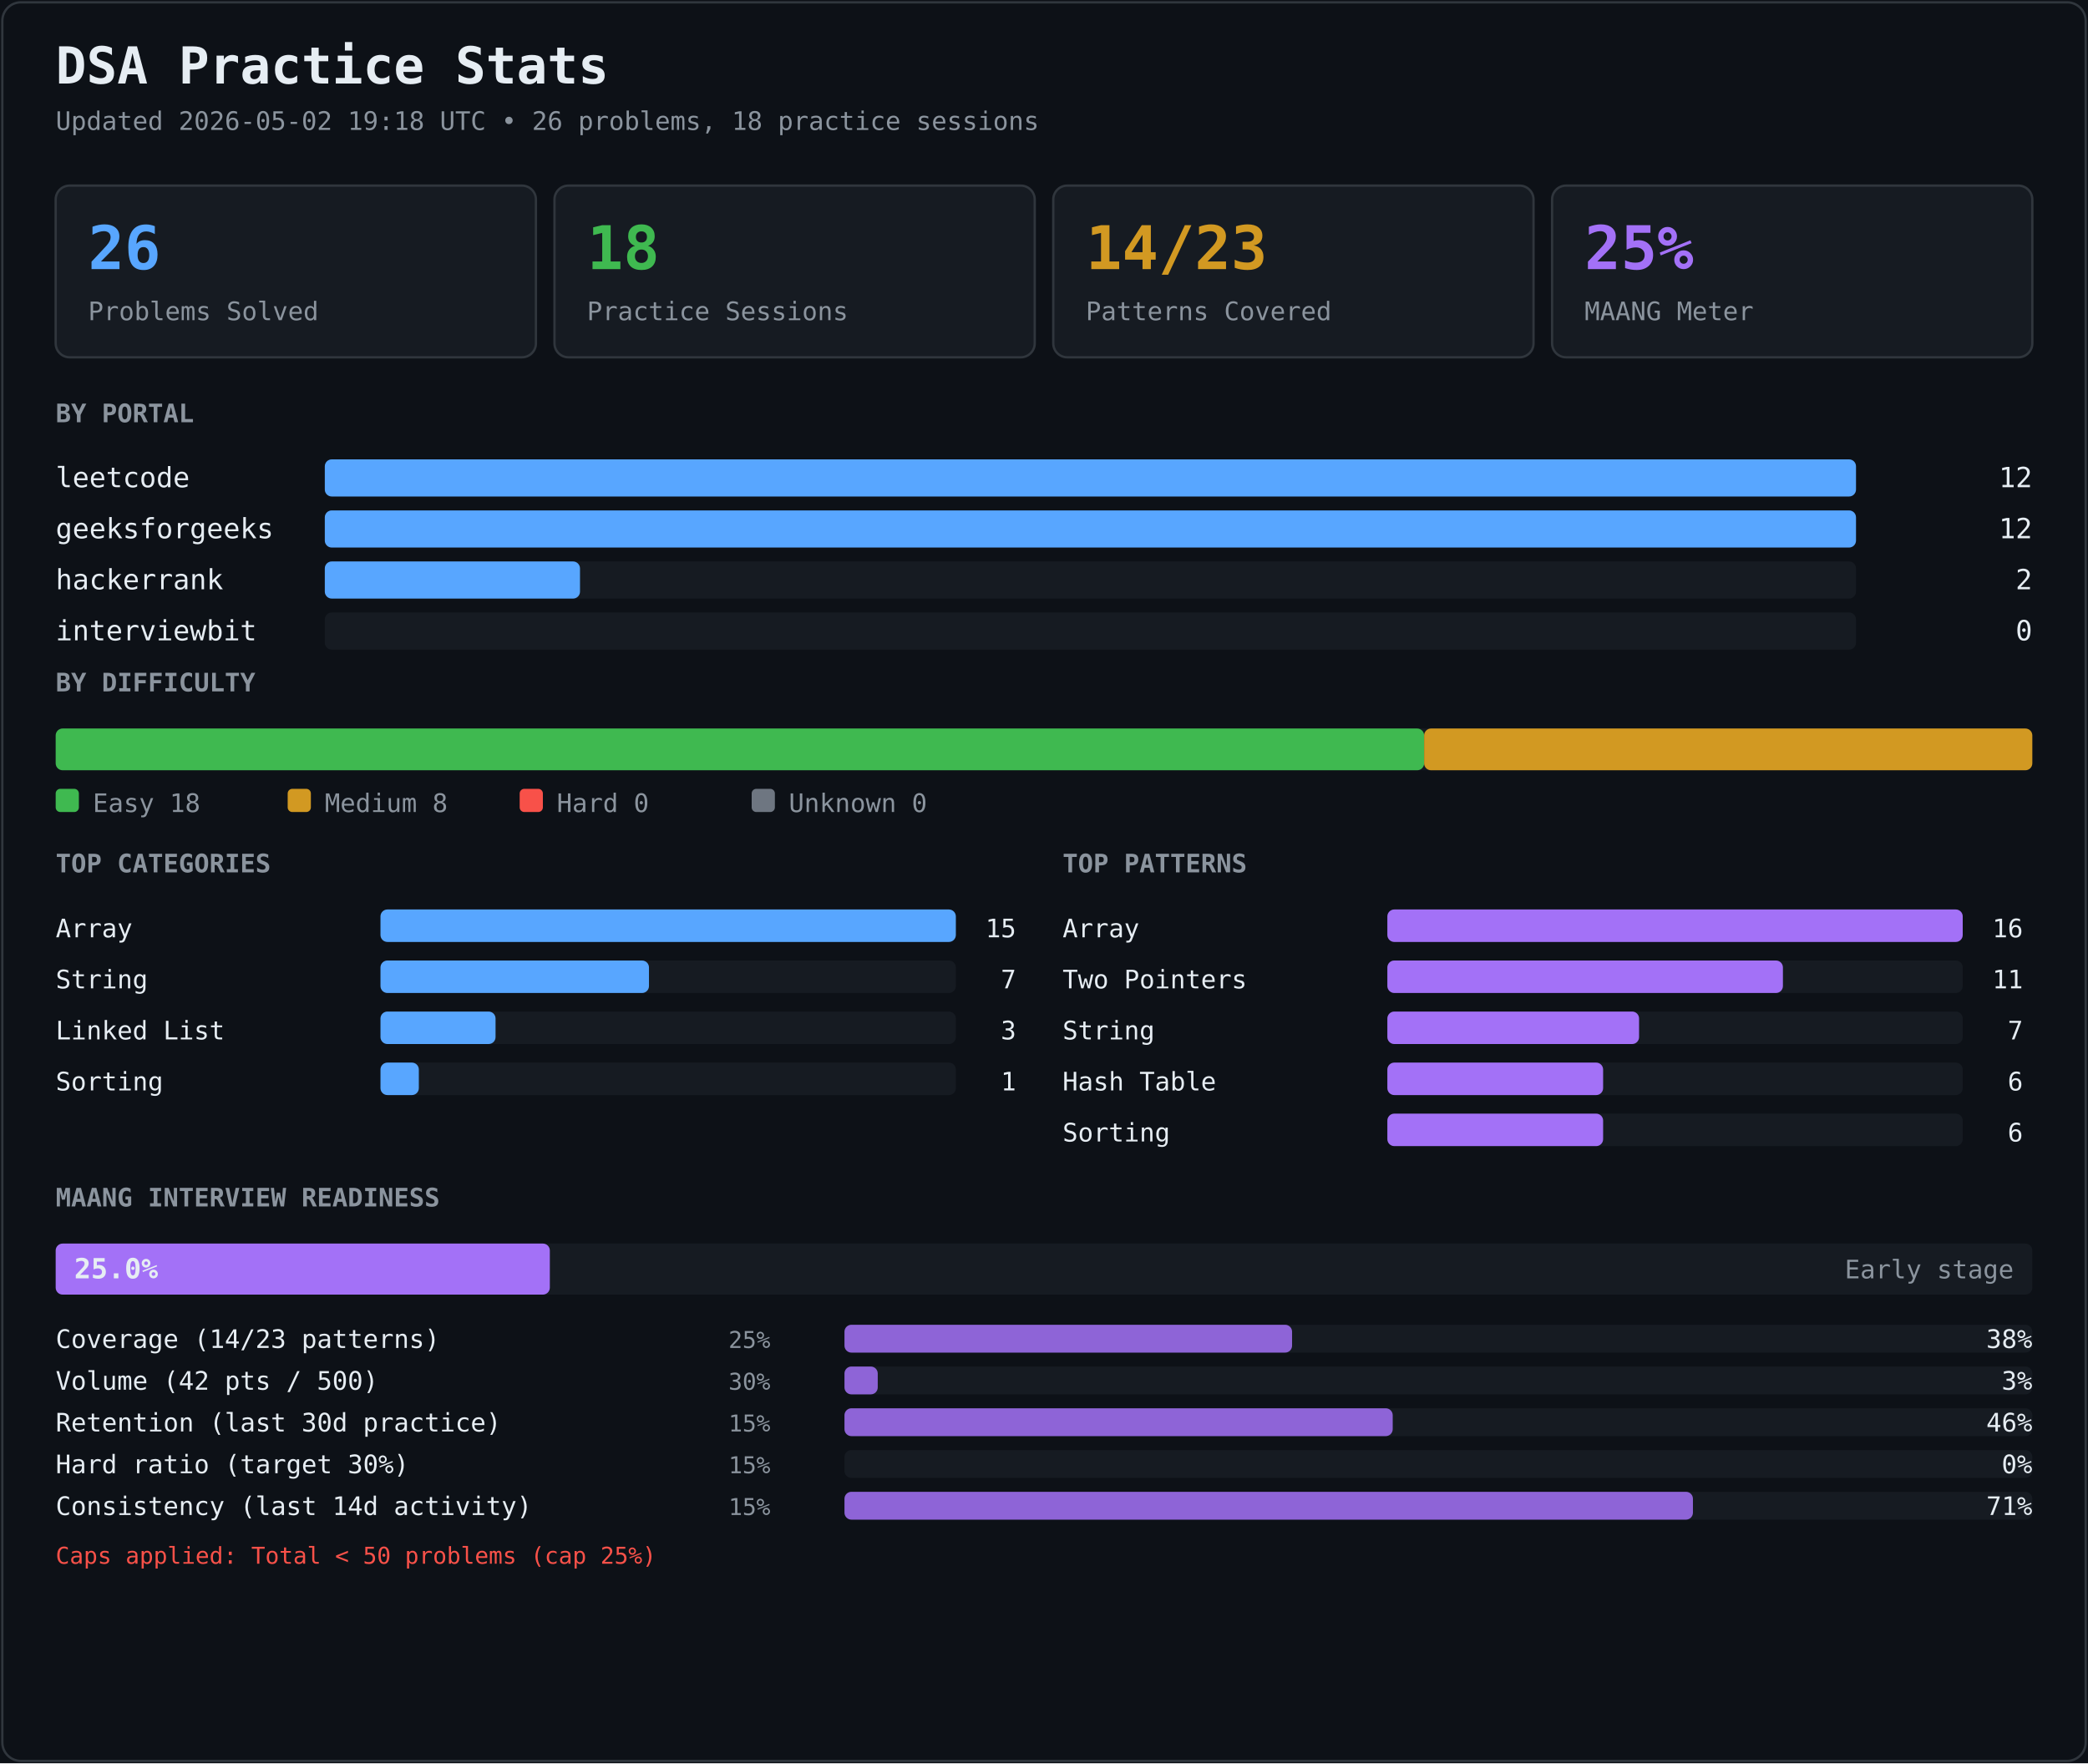
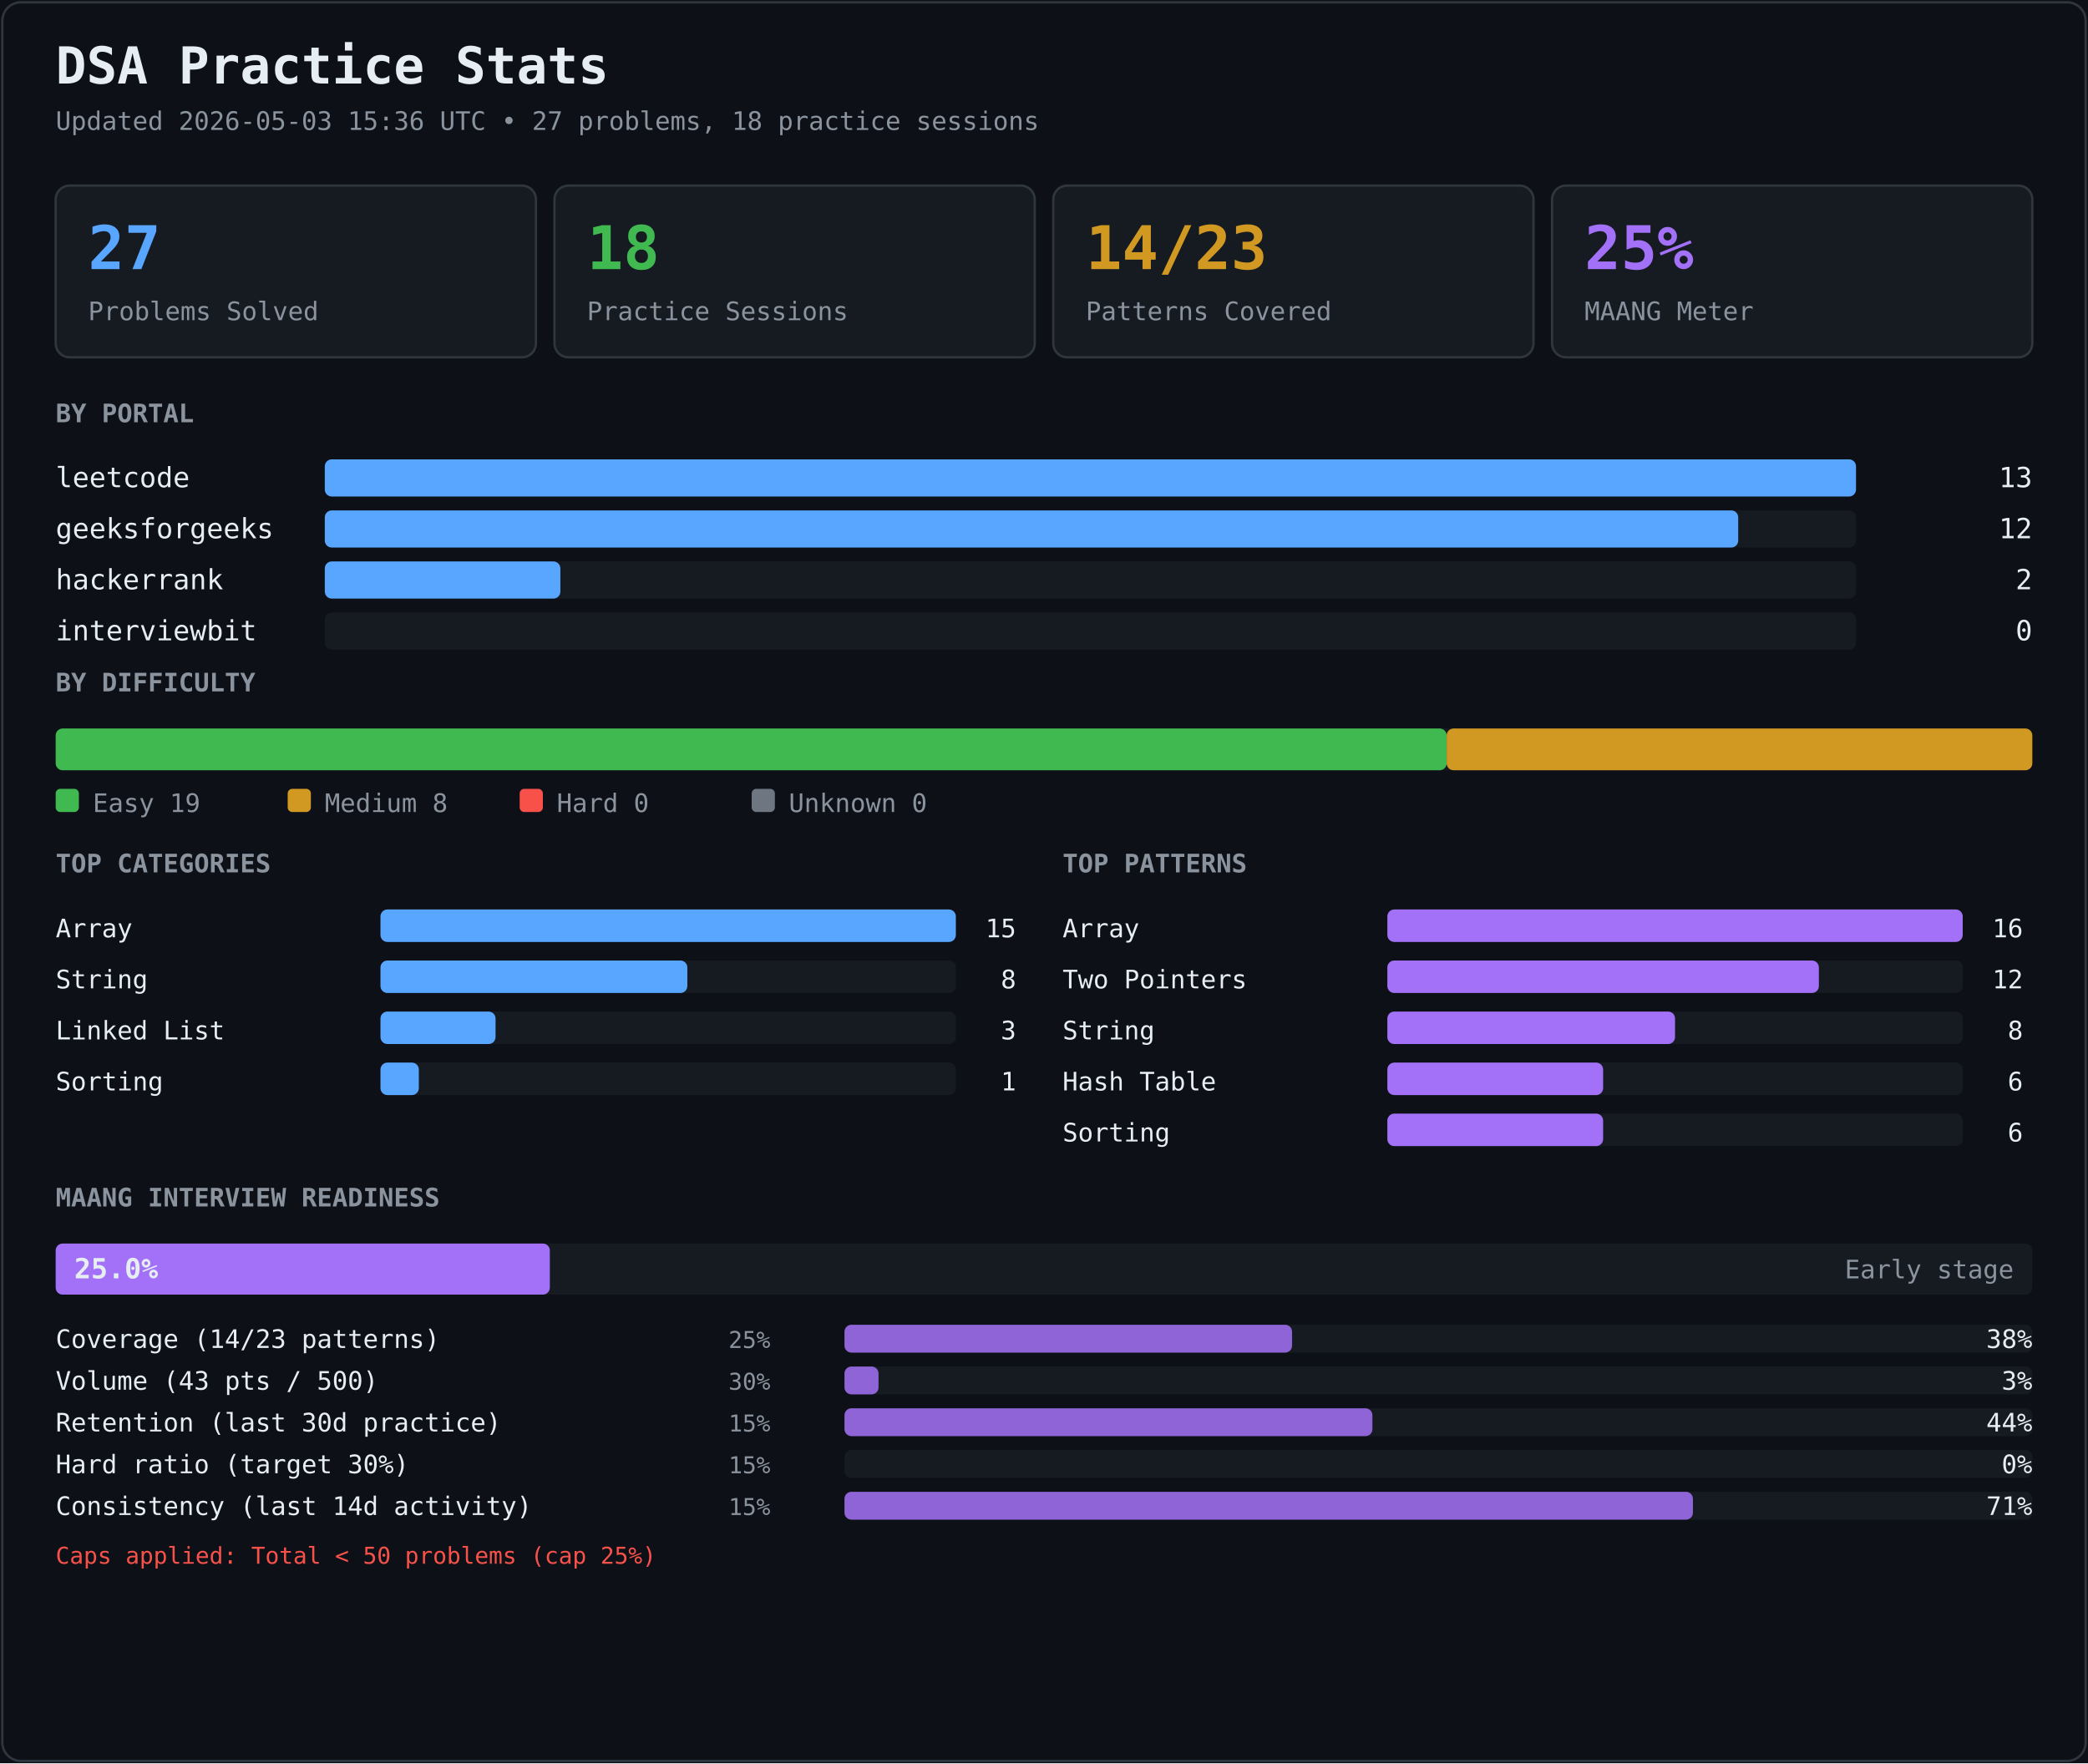
<svg xmlns="http://www.w3.org/2000/svg" width="900" height="760" viewBox="0 0 900 760">
  <rect width="900" height="760" fill="#0d1117" />
  <rect x="1" y="1" width="898" height="758" fill="none" stroke="#30363d" rx="8" />
  <text x="24" y="36" font-family="ui-monospace, SFMono-Regular, Menlo, Consolas, monospace" font-size="22" font-weight="700" fill="#e6edf3" text-anchor="start">DSA Practice Stats</text>
-   <text x="24" y="56" font-family="ui-monospace, SFMono-Regular, Menlo, Consolas, monospace" font-size="11" font-weight="400" fill="#8b949e" text-anchor="start">Updated 2026-05-02 19:18 UTC • 26 problems, 18 practice sessions</text>
+   <text x="24" y="56" font-family="ui-monospace, SFMono-Regular, Menlo, Consolas, monospace" font-size="11" font-weight="400" fill="#8b949e" text-anchor="start">Updated 2026-05-03 15:36 UTC • 27 problems, 18 practice sessions</text>
  <rect x="24" y="80" width="207" height="74" rx="6" fill="#161b22" stroke="#30363d" />
-   <text x="38" y="116" font-family="ui-monospace, SFMono-Regular, Menlo, Consolas, monospace" font-size="26" font-weight="700" fill="#58a6ff" text-anchor="start">26</text>
+   <text x="38" y="116" font-family="ui-monospace, SFMono-Regular, Menlo, Consolas, monospace" font-size="26" font-weight="700" fill="#58a6ff" text-anchor="start">27</text>
  <text x="38" y="138" font-family="ui-monospace, SFMono-Regular, Menlo, Consolas, monospace" font-size="11" font-weight="400" fill="#8b949e" text-anchor="start">Problems Solved</text>
  <rect x="239" y="80" width="207" height="74" rx="6" fill="#161b22" stroke="#30363d" />
  <text x="253" y="116" font-family="ui-monospace, SFMono-Regular, Menlo, Consolas, monospace" font-size="26" font-weight="700" fill="#3fb950" text-anchor="start">18</text>
  <text x="253" y="138" font-family="ui-monospace, SFMono-Regular, Menlo, Consolas, monospace" font-size="11" font-weight="400" fill="#8b949e" text-anchor="start">Practice Sessions</text>
  <rect x="454" y="80" width="207" height="74" rx="6" fill="#161b22" stroke="#30363d" />
  <text x="468" y="116" font-family="ui-monospace, SFMono-Regular, Menlo, Consolas, monospace" font-size="26" font-weight="700" fill="#d29922" text-anchor="start">14/23</text>
  <text x="468" y="138" font-family="ui-monospace, SFMono-Regular, Menlo, Consolas, monospace" font-size="11" font-weight="400" fill="#8b949e" text-anchor="start">Patterns Covered</text>
  <rect x="669" y="80" width="207" height="74" rx="6" fill="#161b22" stroke="#30363d" />
  <text x="683" y="116" font-family="ui-monospace, SFMono-Regular, Menlo, Consolas, monospace" font-size="26" font-weight="700" fill="#a371f7" text-anchor="start">25%</text>
  <text x="683" y="138" font-family="ui-monospace, SFMono-Regular, Menlo, Consolas, monospace" font-size="11" font-weight="400" fill="#8b949e" text-anchor="start">MAANG Meter</text>
  <text x="24" y="182" font-family="ui-monospace, SFMono-Regular, Menlo, Consolas, monospace" font-size="11" font-weight="700" fill="#8b949e" text-anchor="start">BY PORTAL</text>
  <text x="24" y="210" font-family="ui-monospace, SFMono-Regular, Menlo, Consolas, monospace" font-size="12" font-weight="400" fill="#e6edf3" text-anchor="start">leetcode</text>
  <rect x="140" y="198" width="660" height="16" rx="3" fill="#161b22" opacity="1" />
  <rect x="140" y="198" width="660" height="16" rx="3" fill="#58a6ff" opacity="1" />
-   <text x="876" y="210" font-family="ui-monospace, SFMono-Regular, Menlo, Consolas, monospace" font-size="12" font-weight="400" fill="#e6edf3" text-anchor="end">12</text>
+   <text x="876" y="210" font-family="ui-monospace, SFMono-Regular, Menlo, Consolas, monospace" font-size="12" font-weight="400" fill="#e6edf3" text-anchor="end">13</text>
  <text x="24" y="232" font-family="ui-monospace, SFMono-Regular, Menlo, Consolas, monospace" font-size="12" font-weight="400" fill="#e6edf3" text-anchor="start">geeksforgeeks</text>
  <rect x="140" y="220" width="660" height="16" rx="3" fill="#161b22" opacity="1" />
-   <rect x="140" y="220" width="660" height="16" rx="3" fill="#58a6ff" opacity="1" />
+   <rect x="140" y="220" width="609.231" height="16" rx="3" fill="#58a6ff" opacity="1" />
  <text x="876" y="232" font-family="ui-monospace, SFMono-Regular, Menlo, Consolas, monospace" font-size="12" font-weight="400" fill="#e6edf3" text-anchor="end">12</text>
  <text x="24" y="254" font-family="ui-monospace, SFMono-Regular, Menlo, Consolas, monospace" font-size="12" font-weight="400" fill="#e6edf3" text-anchor="start">hackerrank</text>
  <rect x="140" y="242" width="660" height="16" rx="3" fill="#161b22" opacity="1" />
-   <rect x="140" y="242" width="110" height="16" rx="3" fill="#58a6ff" opacity="1" />
+   <rect x="140" y="242" width="101.538" height="16" rx="3" fill="#58a6ff" opacity="1" />
  <text x="876" y="254" font-family="ui-monospace, SFMono-Regular, Menlo, Consolas, monospace" font-size="12" font-weight="400" fill="#e6edf3" text-anchor="end">2</text>
  <text x="24" y="276" font-family="ui-monospace, SFMono-Regular, Menlo, Consolas, monospace" font-size="12" font-weight="400" fill="#e6edf3" text-anchor="start">interviewbit</text>
  <rect x="140" y="264" width="660" height="16" rx="3" fill="#161b22" opacity="1" />
  <text x="876" y="276" font-family="ui-monospace, SFMono-Regular, Menlo, Consolas, monospace" font-size="12" font-weight="400" fill="#e6edf3" text-anchor="end">0</text>
  <text x="24" y="298" font-family="ui-monospace, SFMono-Regular, Menlo, Consolas, monospace" font-size="11" font-weight="700" fill="#8b949e" text-anchor="start">BY DIFFICULTY</text>
  <rect x="24" y="314" width="852" height="18" rx="3" fill="#161b22" opacity="1" />
-   <rect x="24" y="314" width="589.846" height="18" rx="3" fill="#3fb950" opacity="1" />
-   <rect x="613.846" y="314" width="262.154" height="18" rx="3" fill="#d29922" opacity="1" />
+   <rect x="24" y="314" width="599.556" height="18" rx="3" fill="#3fb950" opacity="1" />
+   <rect x="623.556" y="314" width="252.444" height="18" rx="3" fill="#d29922" opacity="1" />
  <rect x="24" y="340" width="10" height="10" rx="2" fill="#3fb950" />
-   <text x="40" y="350" font-family="ui-monospace, SFMono-Regular, Menlo, Consolas, monospace" font-size="11" font-weight="400" fill="#8b949e" text-anchor="start">Easy 18</text>
+   <text x="40" y="350" font-family="ui-monospace, SFMono-Regular, Menlo, Consolas, monospace" font-size="11" font-weight="400" fill="#8b949e" text-anchor="start">Easy 19</text>
  <rect x="124" y="340" width="10" height="10" rx="2" fill="#d29922" />
  <text x="140" y="350" font-family="ui-monospace, SFMono-Regular, Menlo, Consolas, monospace" font-size="11" font-weight="400" fill="#8b949e" text-anchor="start">Medium 8</text>
  <rect x="224" y="340" width="10" height="10" rx="2" fill="#f85149" />
  <text x="240" y="350" font-family="ui-monospace, SFMono-Regular, Menlo, Consolas, monospace" font-size="11" font-weight="400" fill="#8b949e" text-anchor="start">Hard 0</text>
  <rect x="324" y="340" width="10" height="10" rx="2" fill="#6e7681" />
  <text x="340" y="350" font-family="ui-monospace, SFMono-Regular, Menlo, Consolas, monospace" font-size="11" font-weight="400" fill="#8b949e" text-anchor="start">Unknown 0</text>
  <text x="24" y="376" font-family="ui-monospace, SFMono-Regular, Menlo, Consolas, monospace" font-size="11" font-weight="700" fill="#8b949e" text-anchor="start">TOP CATEGORIES</text>
  <text x="458" y="376" font-family="ui-monospace, SFMono-Regular, Menlo, Consolas, monospace" font-size="11" font-weight="700" fill="#8b949e" text-anchor="start">TOP PATTERNS</text>
  <text x="24" y="404" font-family="ui-monospace, SFMono-Regular, Menlo, Consolas, monospace" font-size="11" font-weight="400" fill="#e6edf3" text-anchor="start">Array</text>
  <rect x="164" y="392" width="248" height="14" rx="3" fill="#161b22" opacity="1" />
  <rect x="164" y="392" width="248" height="14" rx="3" fill="#58a6ff" opacity="1" />
  <text x="438" y="404" font-family="ui-monospace, SFMono-Regular, Menlo, Consolas, monospace" font-size="11" font-weight="400" fill="#e6edf3" text-anchor="end">15</text>
  <text x="458" y="404" font-family="ui-monospace, SFMono-Regular, Menlo, Consolas, monospace" font-size="11" font-weight="400" fill="#e6edf3" text-anchor="start">Array</text>
  <rect x="598" y="392" width="248" height="14" rx="3" fill="#161b22" opacity="1" />
  <rect x="598" y="392" width="248" height="14" rx="3" fill="#a371f7" opacity="1" />
  <text x="872" y="404" font-family="ui-monospace, SFMono-Regular, Menlo, Consolas, monospace" font-size="11" font-weight="400" fill="#e6edf3" text-anchor="end">16</text>
  <text x="24" y="426" font-family="ui-monospace, SFMono-Regular, Menlo, Consolas, monospace" font-size="11" font-weight="400" fill="#e6edf3" text-anchor="start">String</text>
  <rect x="164" y="414" width="248" height="14" rx="3" fill="#161b22" opacity="1" />
-   <rect x="164" y="414" width="115.733" height="14" rx="3" fill="#58a6ff" opacity="1" />
-   <text x="438" y="426" font-family="ui-monospace, SFMono-Regular, Menlo, Consolas, monospace" font-size="11" font-weight="400" fill="#e6edf3" text-anchor="end">7</text>
+   <rect x="164" y="414" width="132.267" height="14" rx="3" fill="#58a6ff" opacity="1" />
+   <text x="438" y="426" font-family="ui-monospace, SFMono-Regular, Menlo, Consolas, monospace" font-size="11" font-weight="400" fill="#e6edf3" text-anchor="end">8</text>
  <text x="458" y="426" font-family="ui-monospace, SFMono-Regular, Menlo, Consolas, monospace" font-size="11" font-weight="400" fill="#e6edf3" text-anchor="start">Two Pointers</text>
  <rect x="598" y="414" width="248" height="14" rx="3" fill="#161b22" opacity="1" />
-   <rect x="598" y="414" width="170.5" height="14" rx="3" fill="#a371f7" opacity="1" />
-   <text x="872" y="426" font-family="ui-monospace, SFMono-Regular, Menlo, Consolas, monospace" font-size="11" font-weight="400" fill="#e6edf3" text-anchor="end">11</text>
+   <rect x="598" y="414" width="186" height="14" rx="3" fill="#a371f7" opacity="1" />
+   <text x="872" y="426" font-family="ui-monospace, SFMono-Regular, Menlo, Consolas, monospace" font-size="11" font-weight="400" fill="#e6edf3" text-anchor="end">12</text>
  <text x="24" y="448" font-family="ui-monospace, SFMono-Regular, Menlo, Consolas, monospace" font-size="11" font-weight="400" fill="#e6edf3" text-anchor="start">Linked List</text>
  <rect x="164" y="436" width="248" height="14" rx="3" fill="#161b22" opacity="1" />
  <rect x="164" y="436" width="49.6" height="14" rx="3" fill="#58a6ff" opacity="1" />
  <text x="438" y="448" font-family="ui-monospace, SFMono-Regular, Menlo, Consolas, monospace" font-size="11" font-weight="400" fill="#e6edf3" text-anchor="end">3</text>
  <text x="458" y="448" font-family="ui-monospace, SFMono-Regular, Menlo, Consolas, monospace" font-size="11" font-weight="400" fill="#e6edf3" text-anchor="start">String</text>
  <rect x="598" y="436" width="248" height="14" rx="3" fill="#161b22" opacity="1" />
-   <rect x="598" y="436" width="108.5" height="14" rx="3" fill="#a371f7" opacity="1" />
-   <text x="872" y="448" font-family="ui-monospace, SFMono-Regular, Menlo, Consolas, monospace" font-size="11" font-weight="400" fill="#e6edf3" text-anchor="end">7</text>
+   <rect x="598" y="436" width="124" height="14" rx="3" fill="#a371f7" opacity="1" />
+   <text x="872" y="448" font-family="ui-monospace, SFMono-Regular, Menlo, Consolas, monospace" font-size="11" font-weight="400" fill="#e6edf3" text-anchor="end">8</text>
  <text x="24" y="470" font-family="ui-monospace, SFMono-Regular, Menlo, Consolas, monospace" font-size="11" font-weight="400" fill="#e6edf3" text-anchor="start">Sorting</text>
  <rect x="164" y="458" width="248" height="14" rx="3" fill="#161b22" opacity="1" />
  <rect x="164" y="458" width="16.533" height="14" rx="3" fill="#58a6ff" opacity="1" />
  <text x="438" y="470" font-family="ui-monospace, SFMono-Regular, Menlo, Consolas, monospace" font-size="11" font-weight="400" fill="#e6edf3" text-anchor="end">1</text>
  <text x="458" y="470" font-family="ui-monospace, SFMono-Regular, Menlo, Consolas, monospace" font-size="11" font-weight="400" fill="#e6edf3" text-anchor="start">Hash Table</text>
  <rect x="598" y="458" width="248" height="14" rx="3" fill="#161b22" opacity="1" />
  <rect x="598" y="458" width="93" height="14" rx="3" fill="#a371f7" opacity="1" />
  <text x="872" y="470" font-family="ui-monospace, SFMono-Regular, Menlo, Consolas, monospace" font-size="11" font-weight="400" fill="#e6edf3" text-anchor="end">6</text>
  <text x="458" y="492" font-family="ui-monospace, SFMono-Regular, Menlo, Consolas, monospace" font-size="11" font-weight="400" fill="#e6edf3" text-anchor="start">Sorting</text>
  <rect x="598" y="480" width="248" height="14" rx="3" fill="#161b22" opacity="1" />
  <rect x="598" y="480" width="93" height="14" rx="3" fill="#a371f7" opacity="1" />
  <text x="872" y="492" font-family="ui-monospace, SFMono-Regular, Menlo, Consolas, monospace" font-size="11" font-weight="400" fill="#e6edf3" text-anchor="end">6</text>
  <text x="24" y="520" font-family="ui-monospace, SFMono-Regular, Menlo, Consolas, monospace" font-size="11" font-weight="700" fill="#8b949e" text-anchor="start">MAANG INTERVIEW READINESS</text>
  <rect x="24" y="536" width="852" height="22" rx="3" fill="#161b22" opacity="1" />
  <rect x="24" y="536" width="213" height="22" rx="3" fill="#a371f7" opacity="1" />
  <text x="32" y="551" font-family="ui-monospace, SFMono-Regular, Menlo, Consolas, monospace" font-size="12" font-weight="700" fill="#e6edf3" text-anchor="start">25.0%</text>
  <text x="868" y="551" font-family="ui-monospace, SFMono-Regular, Menlo, Consolas, monospace" font-size="11" font-weight="400" fill="#8b949e" text-anchor="end">Early stage</text>
  <text x="24" y="581" font-family="ui-monospace, SFMono-Regular, Menlo, Consolas, monospace" font-size="11" font-weight="400" fill="#e6edf3" text-anchor="start">Coverage (14/23 patterns)</text>
  <text x="314" y="581" font-family="ui-monospace, SFMono-Regular, Menlo, Consolas, monospace" font-size="10" font-weight="400" fill="#8b949e" text-anchor="start">25%</text>
  <rect x="364" y="571" width="512" height="12" rx="3" fill="#161b22" opacity="1" />
  <rect x="364" y="571" width="192.928" height="12" rx="3" fill="#a371f7" opacity="0.85" />
  <text x="876" y="581" font-family="ui-monospace, SFMono-Regular, Menlo, Consolas, monospace" font-size="11" font-weight="400" fill="#e6edf3" text-anchor="end">38%</text>
-   <text x="24" y="599" font-family="ui-monospace, SFMono-Regular, Menlo, Consolas, monospace" font-size="11" font-weight="400" fill="#e6edf3" text-anchor="start">Volume (42 pts / 500)</text>
+   <text x="24" y="599" font-family="ui-monospace, SFMono-Regular, Menlo, Consolas, monospace" font-size="11" font-weight="400" fill="#e6edf3" text-anchor="start">Volume (43 pts / 500)</text>
  <text x="314" y="599" font-family="ui-monospace, SFMono-Regular, Menlo, Consolas, monospace" font-size="10" font-weight="400" fill="#8b949e" text-anchor="start">30%</text>
  <rect x="364" y="589" width="512" height="12" rx="3" fill="#161b22" opacity="1" />
-   <rect x="364" y="589" width="14.336" height="12" rx="3" fill="#a371f7" opacity="0.85" />
+   <rect x="364" y="589" width="14.677" height="12" rx="3" fill="#a371f7" opacity="0.85" />
  <text x="876" y="599" font-family="ui-monospace, SFMono-Regular, Menlo, Consolas, monospace" font-size="11" font-weight="400" fill="#e6edf3" text-anchor="end">3%</text>
  <text x="24" y="617" font-family="ui-monospace, SFMono-Regular, Menlo, Consolas, monospace" font-size="11" font-weight="400" fill="#e6edf3" text-anchor="start">Retention (last 30d practice)</text>
  <text x="314" y="617" font-family="ui-monospace, SFMono-Regular, Menlo, Consolas, monospace" font-size="10" font-weight="400" fill="#8b949e" text-anchor="start">15%</text>
  <rect x="364" y="607" width="512" height="12" rx="3" fill="#161b22" opacity="1" />
-   <rect x="364" y="607" width="236.308" height="12" rx="3" fill="#a371f7" opacity="0.85" />
-   <text x="876" y="617" font-family="ui-monospace, SFMono-Regular, Menlo, Consolas, monospace" font-size="11" font-weight="400" fill="#e6edf3" text-anchor="end">46%</text>
+   <rect x="364" y="607" width="227.556" height="12" rx="3" fill="#a371f7" opacity="0.85" />
+   <text x="876" y="617" font-family="ui-monospace, SFMono-Regular, Menlo, Consolas, monospace" font-size="11" font-weight="400" fill="#e6edf3" text-anchor="end">44%</text>
  <text x="24" y="635" font-family="ui-monospace, SFMono-Regular, Menlo, Consolas, monospace" font-size="11" font-weight="400" fill="#e6edf3" text-anchor="start">Hard ratio (target 30%)</text>
  <text x="314" y="635" font-family="ui-monospace, SFMono-Regular, Menlo, Consolas, monospace" font-size="10" font-weight="400" fill="#8b949e" text-anchor="start">15%</text>
  <rect x="364" y="625" width="512" height="12" rx="3" fill="#161b22" opacity="1" />
  <rect x="364" y="625" width="0" height="12" rx="3" fill="#a371f7" opacity="0.85" />
  <text x="876" y="635" font-family="ui-monospace, SFMono-Regular, Menlo, Consolas, monospace" font-size="11" font-weight="400" fill="#e6edf3" text-anchor="end">0%</text>
  <text x="24" y="653" font-family="ui-monospace, SFMono-Regular, Menlo, Consolas, monospace" font-size="11" font-weight="400" fill="#e6edf3" text-anchor="start">Consistency (last 14d activity)</text>
  <text x="314" y="653" font-family="ui-monospace, SFMono-Regular, Menlo, Consolas, monospace" font-size="10" font-weight="400" fill="#8b949e" text-anchor="start">15%</text>
  <rect x="364" y="643" width="512" height="12" rx="3" fill="#161b22" opacity="1" />
  <rect x="364" y="643" width="365.714" height="12" rx="3" fill="#a371f7" opacity="0.85" />
  <text x="876" y="653" font-family="ui-monospace, SFMono-Regular, Menlo, Consolas, monospace" font-size="11" font-weight="400" fill="#e6edf3" text-anchor="end">71%</text>
  <text x="24" y="674" font-family="ui-monospace, SFMono-Regular, Menlo, Consolas, monospace" font-size="10" font-weight="400" fill="#f85149" text-anchor="start">Caps applied: Total &lt; 50 problems (cap 25%)</text>
</svg>
